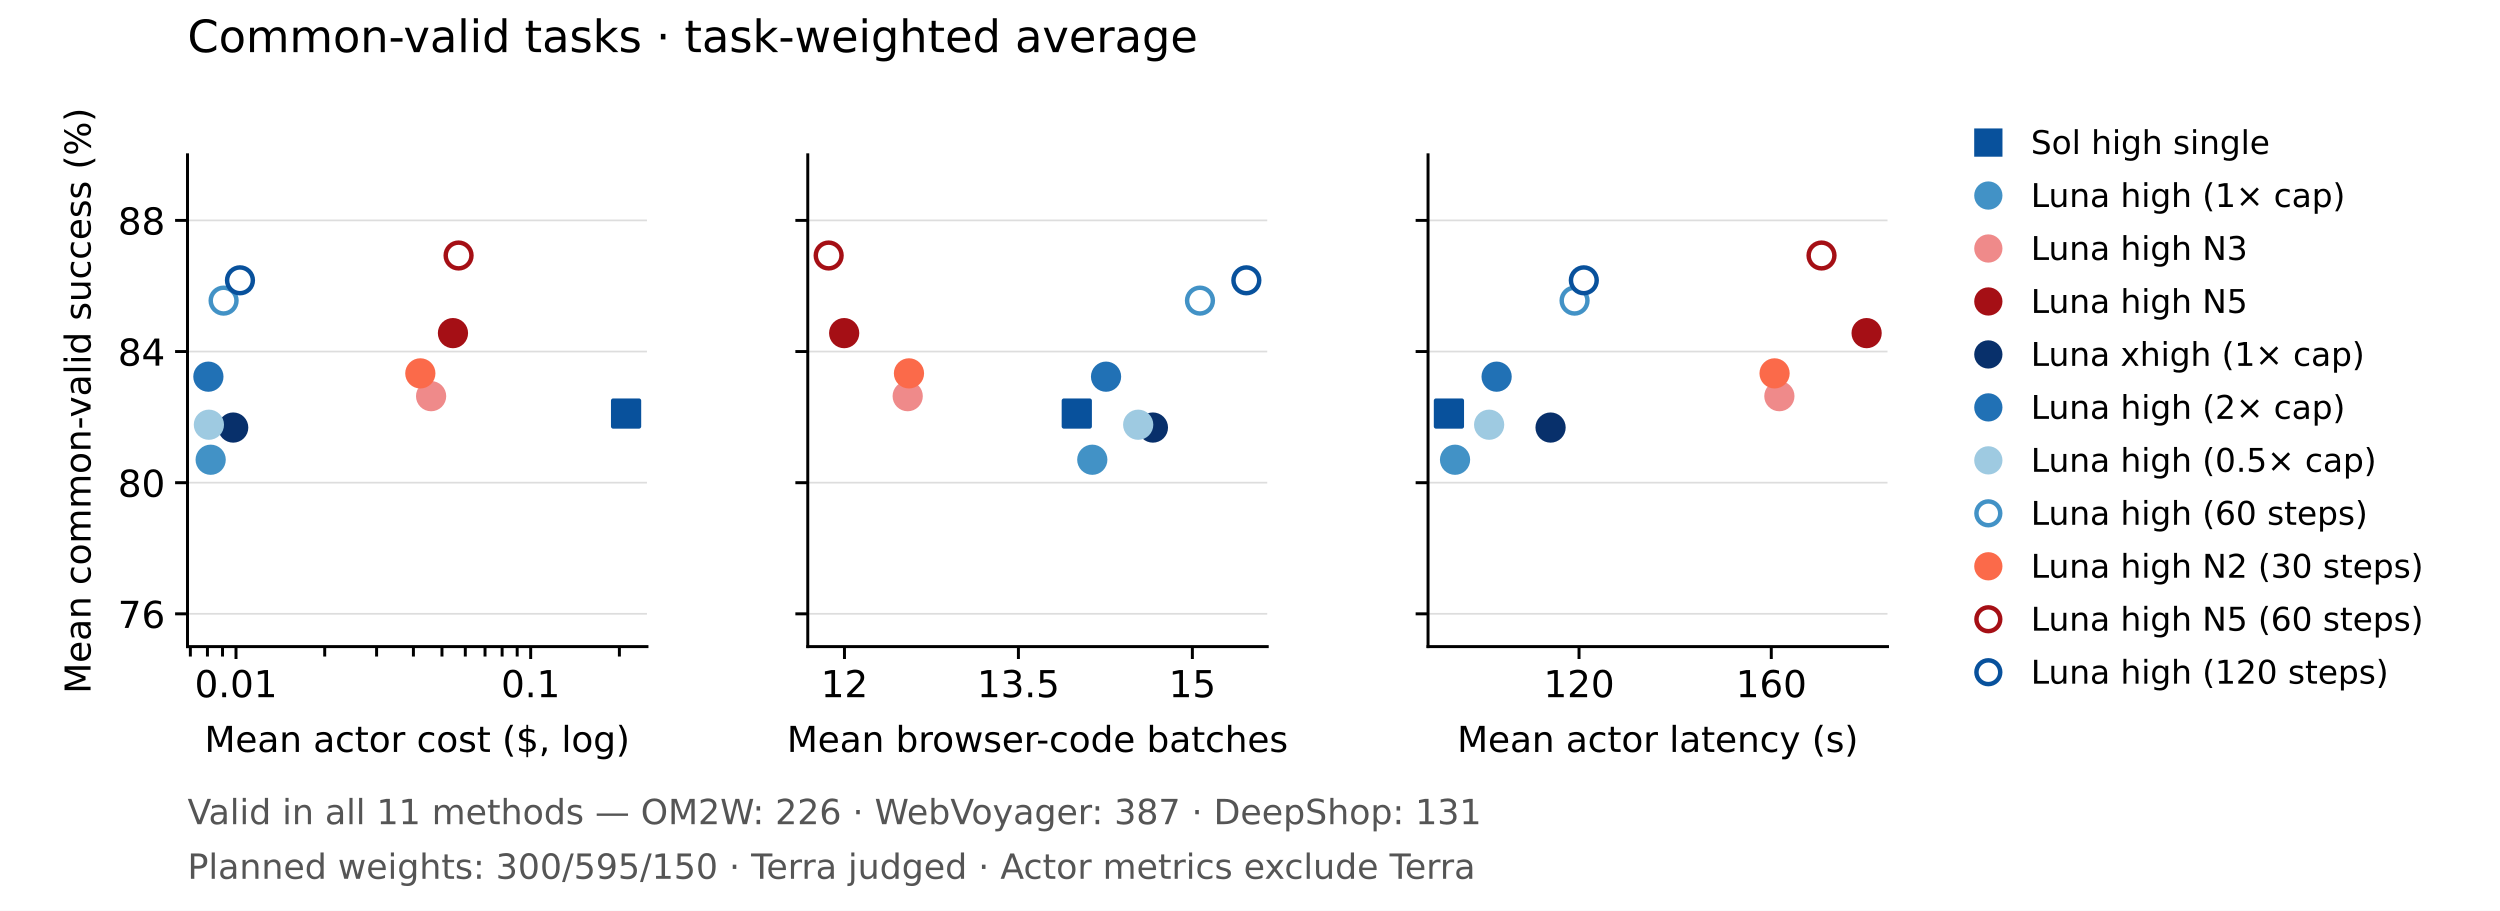
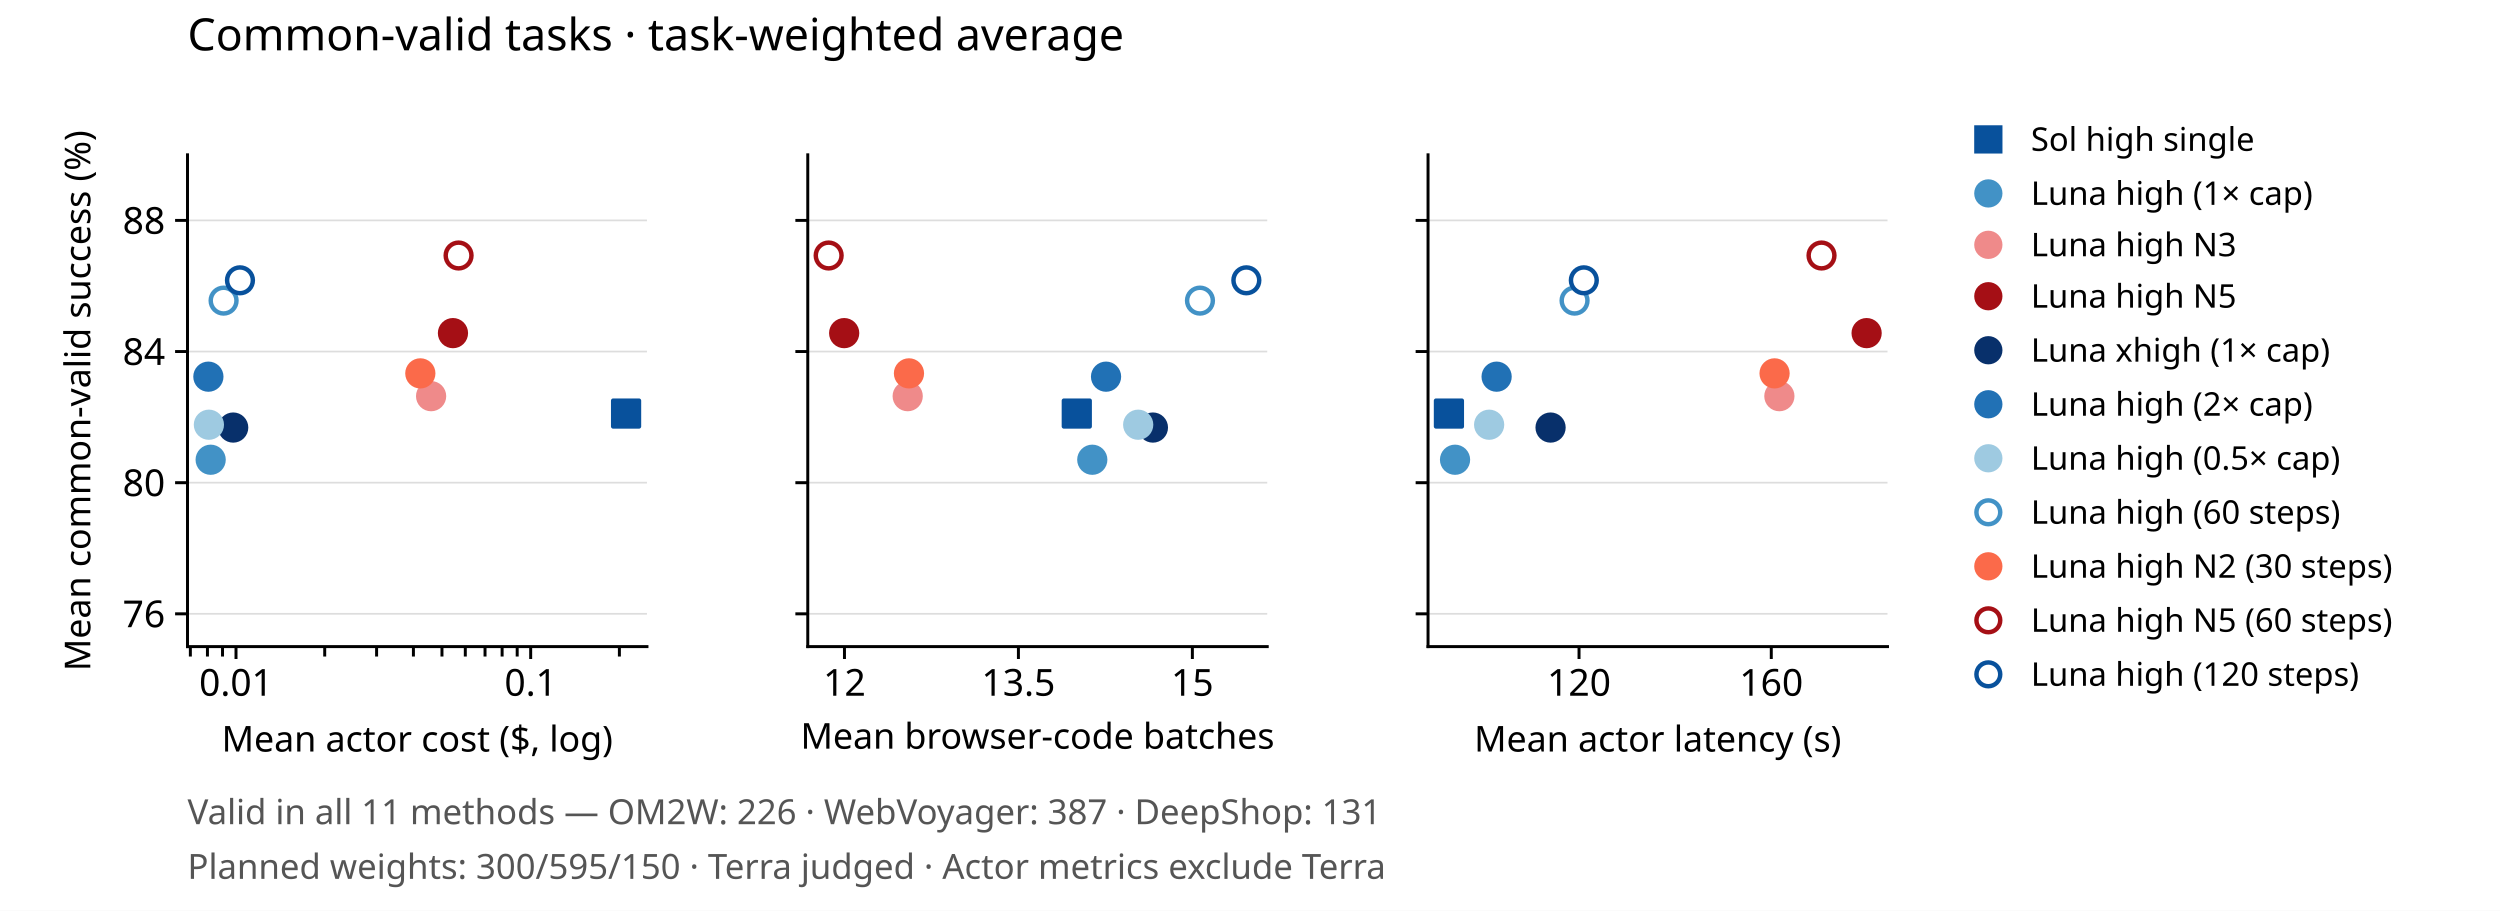
<svg xmlns="http://www.w3.org/2000/svg" xmlns:xlink="http://www.w3.org/1999/xlink" width="504pt" height="183.6pt" viewBox="0 0 504 183.6" version="1.1">
  <defs>
    <style type="text/css">*{stroke-linejoin: round; stroke-linecap: butt}</style>
  </defs>
  <g id="figure_1">
    <g id="patch_1">
      <path d="M 0 183.6 L 504 183.6 L 504 0 L 0 0 z " style="fill: #ffffff" />
    </g>
    <g id="axes_1">
      <g id="patch_2">
        <path d="M 37.8 130.356 L 130.427 130.356 L 130.427 31.212 L 37.8 31.212 z " style="fill: #ffffff" />
      </g>
      <g id="matplotlib.axis_1">
        <g id="xtick_1">
          <g id="line2d_1">
            <defs>
              <path id="m8f42ffb67c" d="M 0 0 L 0 2.5 " style="stroke: #000000; stroke-width: 0.6" />
            </defs>
            <g>
              <use xlink:href="#m8f42ffb67c" x="47.578" y="130.356" style="stroke: #000000; stroke-width: 0.6" />
            </g>
          </g>
          <g id="text_1">
-             <text style="font: 7.5px 'DejaVu Sans'; text-anchor: middle" x="47.578" y="140.555" transform="rotate(-0 47.57794 140.5548)">0.01</text>
+             <text style="font: 7.5px 'Albert Sans'; text-anchor: middle" x="47.578" y="140.256" transform="rotate(-0 47.57794 140.256)">0.01</text>
          </g>
        </g>
        <g id="xtick_2">
          <g id="line2d_2">
            <g>
              <use xlink:href="#m8f42ffb67c" x="106.984" y="130.356" style="stroke: #000000; stroke-width: 0.6" />
            </g>
          </g>
          <g id="text_2">
-             <text style="font: 7.5px 'DejaVu Sans'; text-anchor: middle" x="106.984" y="140.555" transform="rotate(-0 106.9845 140.5548)">0.1</text>
+             <text style="font: 7.5px 'Albert Sans'; text-anchor: middle" x="106.984" y="140.256" transform="rotate(-0 106.9845 140.256)">0.1</text>
          </g>
        </g>
        <g id="xtick_3">
          <g id="line2d_3">
            <defs>
              <path id="m2f8c696177" d="M 0 0 L 0 2 " style="stroke: #000000; stroke-width: 0.6" />
            </defs>
            <g>
              <use xlink:href="#m2f8c696177" x="38.376" y="130.356" style="stroke: #000000; stroke-width: 0.6" />
            </g>
          </g>
        </g>
        <g id="xtick_4">
          <g id="line2d_4">
            <g>
              <use xlink:href="#m2f8c696177" x="41.821" y="130.356" style="stroke: #000000; stroke-width: 0.6" />
            </g>
          </g>
        </g>
        <g id="xtick_5">
          <g id="line2d_5">
            <g>
              <use xlink:href="#m2f8c696177" x="44.86" y="130.356" style="stroke: #000000; stroke-width: 0.6" />
            </g>
          </g>
        </g>
        <g id="xtick_6">
          <g id="line2d_6">
            <g>
              <use xlink:href="#m2f8c696177" x="65.461" y="130.356" style="stroke: #000000; stroke-width: 0.6" />
            </g>
          </g>
        </g>
        <g id="xtick_7">
          <g id="line2d_7">
            <g>
              <use xlink:href="#m2f8c696177" x="75.922" y="130.356" style="stroke: #000000; stroke-width: 0.6" />
            </g>
          </g>
        </g>
        <g id="xtick_8">
          <g id="line2d_8">
            <g>
              <use xlink:href="#m2f8c696177" x="83.344" y="130.356" style="stroke: #000000; stroke-width: 0.6" />
            </g>
          </g>
        </g>
        <g id="xtick_9">
          <g id="line2d_9">
            <g>
              <use xlink:href="#m2f8c696177" x="89.101" y="130.356" style="stroke: #000000; stroke-width: 0.6" />
            </g>
          </g>
        </g>
        <g id="xtick_10">
          <g id="line2d_10">
            <g>
              <use xlink:href="#m2f8c696177" x="93.805" y="130.356" style="stroke: #000000; stroke-width: 0.6" />
            </g>
          </g>
        </g>
        <g id="xtick_11">
          <g id="line2d_11">
            <g>
              <use xlink:href="#m2f8c696177" x="97.782" y="130.356" style="stroke: #000000; stroke-width: 0.6" />
            </g>
          </g>
        </g>
        <g id="xtick_12">
          <g id="line2d_12">
            <g>
              <use xlink:href="#m2f8c696177" x="101.227" y="130.356" style="stroke: #000000; stroke-width: 0.6" />
            </g>
          </g>
        </g>
        <g id="xtick_13">
          <g id="line2d_13">
            <g>
              <use xlink:href="#m2f8c696177" x="104.266" y="130.356" style="stroke: #000000; stroke-width: 0.6" />
            </g>
          </g>
        </g>
        <g id="xtick_14">
          <g id="line2d_14">
            <g>
              <use xlink:href="#m2f8c696177" x="124.868" y="130.356" style="stroke: #000000; stroke-width: 0.6" />
            </g>
          </g>
        </g>
        <g id="text_3">
-           <text style="font: 7.2px 'DejaVu Sans'; text-anchor: middle" x="84.114" y="151.585" transform="rotate(-0 84.11351 151.5855)">Mean actor cost ($, log)</text>
+           <text style="font: 7.2px 'Albert Sans'; text-anchor: middle" x="84.114" y="151.516" transform="rotate(-0 84.11351 151.516)">Mean actor cost ($, log)</text>
        </g>
      </g>
      <g id="matplotlib.axis_2">
        <g id="ytick_1">
          <g id="line2d_15">
            <path d="M 37.8 123.746 L 130.427 123.746 " clip-path="url(#pa43cdb38d8)" style="fill: none; stroke: #dddddd; stroke-width: 0.35; stroke-linecap: square" />
          </g>
          <g id="line2d_16">
            <defs>
              <path id="m5f1c2d6a42" d="M 0 0 L -2.5 0 " style="stroke: #000000; stroke-width: 0.6" />
            </defs>
            <g>
              <use xlink:href="#m5f1c2d6a42" x="37.8" y="123.746" style="stroke: #000000; stroke-width: 0.6" />
            </g>
          </g>
          <g id="text_4">
-             <text style="font: 7.5px 'DejaVu Sans'; text-anchor: end" x="33.3" y="126.596" transform="rotate(-0 33.3 126.5958)">76</text>
+             <text style="font: 7.5px 'Albert Sans'; text-anchor: end" x="33.3" y="126.446" transform="rotate(-0 33.3 126.4464)">76</text>
          </g>
        </g>
        <g id="ytick_2">
          <g id="line2d_17">
            <path d="M 37.8 97.308 L 130.427 97.308 " clip-path="url(#pa43cdb38d8)" style="fill: none; stroke: #dddddd; stroke-width: 0.35; stroke-linecap: square" />
          </g>
          <g id="line2d_18">
            <g>
              <use xlink:href="#m5f1c2d6a42" x="37.8" y="97.308" style="stroke: #000000; stroke-width: 0.6" />
            </g>
          </g>
          <g id="text_5">
-             <text style="font: 7.5px 'DejaVu Sans'; text-anchor: end" x="33.3" y="100.157" transform="rotate(-0 33.3 100.1574)">80</text>
+             <text style="font: 7.5px 'Albert Sans'; text-anchor: end" x="33.3" y="100.008" transform="rotate(-0 33.3 100.008)">80</text>
          </g>
        </g>
        <g id="ytick_3">
          <g id="line2d_19">
            <path d="M 37.8 70.87 L 130.427 70.87 " clip-path="url(#pa43cdb38d8)" style="fill: none; stroke: #dddddd; stroke-width: 0.35; stroke-linecap: square" />
          </g>
          <g id="line2d_20">
            <g>
              <use xlink:href="#m5f1c2d6a42" x="37.8" y="70.87" style="stroke: #000000; stroke-width: 0.6" />
            </g>
          </g>
          <g id="text_6">
-             <text style="font: 7.5px 'DejaVu Sans'; text-anchor: end" x="33.3" y="73.719" transform="rotate(-0 33.3 73.71901)">84</text>
+             <text style="font: 7.5px 'Albert Sans'; text-anchor: end" x="33.3" y="73.57" transform="rotate(-0 33.3 73.5696)">84</text>
          </g>
        </g>
        <g id="ytick_4">
          <g id="line2d_21">
            <path d="M 37.8 44.431 L 130.427 44.431 " clip-path="url(#pa43cdb38d8)" style="fill: none; stroke: #dddddd; stroke-width: 0.35; stroke-linecap: square" />
          </g>
          <g id="line2d_22">
            <g>
              <use xlink:href="#m5f1c2d6a42" x="37.8" y="44.431" style="stroke: #000000; stroke-width: 0.6" />
            </g>
          </g>
          <g id="text_7">
-             <text style="font: 7.5px 'DejaVu Sans'; text-anchor: end" x="33.3" y="47.281" transform="rotate(-0 33.3 47.28061)">88</text>
+             <text style="font: 7.5px 'Albert Sans'; text-anchor: end" x="33.3" y="47.131" transform="rotate(-0 33.3 47.1312)">88</text>
          </g>
        </g>
        <g id="text_8">
-           <text style="font: 7.2px 'DejaVu Sans'; text-anchor: middle" x="18.259" y="80.784" transform="rotate(-90 18.25887 80.784)">Mean common-valid success (%)</text>
+           <text style="font: 7.2px 'Albert Sans'; text-anchor: middle" x="18.207" y="80.784" transform="rotate(-90 18.20727 80.784)">Mean common-valid success (%)</text>
        </g>
      </g>
      <g id="patch_3">
        <path d="M 37.8 130.356 L 37.8 31.212 " style="fill: none; stroke: #000000; stroke-width: 0.6; stroke-linejoin: miter; stroke-linecap: square" />
      </g>
      <g id="patch_4">
        <path d="M 37.8 130.356 L 130.427 130.356 " style="fill: none; stroke: #000000; stroke-width: 0.6; stroke-linejoin: miter; stroke-linecap: square" />
      </g>
      <g id="PathCollection_1">
        <defs>
          <path id="mb58b728201" d="M -2.598 2.598 L 2.598 2.598 L 2.598 -2.598 L -2.598 -2.598 z " style="stroke: #08519c; stroke-width: 0.9" />
        </defs>
        <g clip-path="url(#pa43cdb38d8)">
          <use xlink:href="#mb58b728201" x="126.217" y="83.372" style="fill: #08519c; stroke: #08519c; stroke-width: 0.9" />
        </g>
      </g>
      <g id="PathCollection_2">
        <defs>
          <path id="m5b5edc4e08" d="M 0 2.598 C 0.689 2.598 1.35 2.324 1.837 1.837 C 2.324 1.35 2.598 0.689 2.598 0 C 2.598 -0.689 2.324 -1.35 1.837 -1.837 C 1.35 -2.324 0.689 -2.598 0 -2.598 C -0.689 -2.598 -1.35 -2.324 -1.837 -1.837 C -2.324 -1.35 -2.598 -0.689 -2.598 0 C -2.598 0.689 -2.324 1.35 -1.837 1.837 C -1.35 2.324 -0.689 2.598 0 2.598 z " style="stroke: #4292c6; stroke-width: 0.9" />
        </defs>
        <g clip-path="url(#pa43cdb38d8)">
          <use xlink:href="#m5b5edc4e08" x="42.47" y="92.684" style="fill: #4292c6; stroke: #4292c6; stroke-width: 0.9" />
        </g>
      </g>
      <g id="PathCollection_3">
        <defs>
          <path id="m714853f838" d="M 0 2.598 C 0.689 2.598 1.35 2.324 1.837 1.837 C 2.324 1.35 2.598 0.689 2.598 0 C 2.598 -0.689 2.324 -1.35 1.837 -1.837 C 1.35 -2.324 0.689 -2.598 0 -2.598 C -0.689 -2.598 -1.35 -2.324 -1.837 -1.837 C -2.324 -1.35 -2.598 -0.689 -2.598 0 C -2.598 0.689 -2.324 1.35 -1.837 1.837 C -1.35 2.324 -0.689 2.598 0 2.598 z " style="stroke: #ef8a8a; stroke-width: 0.9" />
        </defs>
        <g clip-path="url(#pa43cdb38d8)">
          <use xlink:href="#m714853f838" x="86.91" y="79.867" style="fill: #ef8a8a; stroke: #ef8a8a; stroke-width: 0.9" />
        </g>
      </g>
      <g id="PathCollection_4">
        <defs>
          <path id="ma9adf7b480" d="M 0 2.598 C 0.689 2.598 1.35 2.324 1.837 1.837 C 2.324 1.35 2.598 0.689 2.598 0 C 2.598 -0.689 2.324 -1.35 1.837 -1.837 C 1.35 -2.324 0.689 -2.598 0 -2.598 C -0.689 -2.598 -1.35 -2.324 -1.837 -1.837 C -2.324 -1.35 -2.598 -0.689 -2.598 0 C -2.598 0.689 -2.324 1.35 -1.837 1.837 C -1.35 2.324 -0.689 2.598 0 2.598 z " style="stroke: #a50f15; stroke-width: 0.9" />
        </defs>
        <g clip-path="url(#pa43cdb38d8)">
          <use xlink:href="#ma9adf7b480" x="91.317" y="67.157" style="fill: #a50f15; stroke: #a50f15; stroke-width: 0.9" />
        </g>
      </g>
      <g id="PathCollection_5">
        <defs>
          <path id="ma2864b65e4" d="M 0 2.598 C 0.689 2.598 1.35 2.324 1.837 1.837 C 2.324 1.35 2.598 0.689 2.598 0 C 2.598 -0.689 2.324 -1.35 1.837 -1.837 C 1.35 -2.324 0.689 -2.598 0 -2.598 C -0.689 -2.598 -1.35 -2.324 -1.837 -1.837 C -2.324 -1.35 -2.598 -0.689 -2.598 0 C -2.598 0.689 -2.324 1.35 -1.837 1.837 C -1.35 2.324 -0.689 2.598 0 2.598 z " style="stroke: #08306b; stroke-width: 0.9" />
        </defs>
        <g clip-path="url(#pa43cdb38d8)">
          <use xlink:href="#ma2864b65e4" x="47.012" y="86.195" style="fill: #08306b; stroke: #08306b; stroke-width: 0.9" />
        </g>
      </g>
      <g id="PathCollection_6">
        <defs>
          <path id="m6f63c456c7" d="M 0 2.598 C 0.689 2.598 1.35 2.324 1.837 1.837 C 2.324 1.35 2.598 0.689 2.598 0 C 2.598 -0.689 2.324 -1.35 1.837 -1.837 C 1.35 -2.324 0.689 -2.598 0 -2.598 C -0.689 -2.598 -1.35 -2.324 -1.837 -1.837 C -2.324 -1.35 -2.598 -0.689 -2.598 0 C -2.598 0.689 -2.324 1.35 -1.837 1.837 C -1.35 2.324 -0.689 2.598 0 2.598 z " style="stroke: #2171b5; stroke-width: 0.9" />
        </defs>
        <g clip-path="url(#pa43cdb38d8)">
          <use xlink:href="#m6f63c456c7" x="42.01" y="75.937" style="fill: #2171b5; stroke: #2171b5; stroke-width: 0.9" />
        </g>
      </g>
      <g id="PathCollection_7">
        <defs>
          <path id="m228ea25350" d="M 0 2.598 C 0.689 2.598 1.35 2.324 1.837 1.837 C 2.324 1.35 2.598 0.689 2.598 0 C 2.598 -0.689 2.324 -1.35 1.837 -1.837 C 1.35 -2.324 0.689 -2.598 0 -2.598 C -0.689 -2.598 -1.35 -2.324 -1.837 -1.837 C -2.324 -1.35 -2.598 -0.689 -2.598 0 C -2.598 0.689 -2.324 1.35 -1.837 1.837 C -1.35 2.324 -0.689 2.598 0 2.598 z " style="stroke: #9ecae1; stroke-width: 0.9" />
        </defs>
        <g clip-path="url(#pa43cdb38d8)">
          <use xlink:href="#m228ea25350" x="42.113" y="85.624" style="fill: #9ecae1; stroke: #9ecae1; stroke-width: 0.9" />
        </g>
      </g>
      <g id="PathCollection_8">
        <defs>
          <path id="ma751d1c9f6" d="M 0 2.598 C 0.689 2.598 1.35 2.324 1.837 1.837 C 2.324 1.35 2.598 0.689 2.598 0 C 2.598 -0.689 2.324 -1.35 1.837 -1.837 C 1.35 -2.324 0.689 -2.598 0 -2.598 C -0.689 -2.598 -1.35 -2.324 -1.837 -1.837 C -2.324 -1.35 -2.598 -0.689 -2.598 0 C -2.598 0.689 -2.324 1.35 -1.837 1.837 C -1.35 2.324 -0.689 2.598 0 2.598 z " style="stroke: #4292c6; stroke-width: 0.9" />
        </defs>
        <g clip-path="url(#pa43cdb38d8)">
          <use xlink:href="#ma751d1c9f6" x="45.078" y="60.604" style="fill: #ffffff; stroke: #4292c6; stroke-width: 0.9" />
        </g>
      </g>
      <g id="PathCollection_9">
        <defs>
          <path id="m93170e1dcd" d="M 0 2.598 C 0.689 2.598 1.35 2.324 1.837 1.837 C 2.324 1.35 2.598 0.689 2.598 0 C 2.598 -0.689 2.324 -1.35 1.837 -1.837 C 1.35 -2.324 0.689 -2.598 0 -2.598 C -0.689 -2.598 -1.35 -2.324 -1.837 -1.837 C -2.324 -1.35 -2.598 -0.689 -2.598 0 C -2.598 0.689 -2.324 1.35 -1.837 1.837 C -1.35 2.324 -0.689 2.598 0 2.598 z " style="stroke: #fb6a4a; stroke-width: 0.9" />
        </defs>
        <g clip-path="url(#pa43cdb38d8)">
          <use xlink:href="#m93170e1dcd" x="84.738" y="75.273" style="fill: #fb6a4a; stroke: #fb6a4a; stroke-width: 0.9" />
        </g>
      </g>
      <g id="PathCollection_10">
        <defs>
          <path id="m0de9b7e078" d="M 0 2.598 C 0.689 2.598 1.35 2.324 1.837 1.837 C 2.324 1.35 2.598 0.689 2.598 0 C 2.598 -0.689 2.324 -1.35 1.837 -1.837 C 1.35 -2.324 0.689 -2.598 0 -2.598 C -0.689 -2.598 -1.35 -2.324 -1.837 -1.837 C -2.324 -1.35 -2.598 -0.689 -2.598 0 C -2.598 0.689 -2.324 1.35 -1.837 1.837 C -1.35 2.324 -0.689 2.598 0 2.598 z " style="stroke: #a50f15; stroke-width: 0.9" />
        </defs>
        <g clip-path="url(#pa43cdb38d8)">
          <use xlink:href="#m0de9b7e078" x="92.449" y="51.509" style="fill: #ffffff; stroke: #a50f15; stroke-width: 0.9" />
        </g>
      </g>
      <g id="PathCollection_11">
        <defs>
          <path id="m430b345ff7" d="M 0 2.598 C 0.689 2.598 1.35 2.324 1.837 1.837 C 2.324 1.35 2.598 0.689 2.598 0 C 2.598 -0.689 2.324 -1.35 1.837 -1.837 C 1.35 -2.324 0.689 -2.598 0 -2.598 C -0.689 -2.598 -1.35 -2.324 -1.837 -1.837 C -2.324 -1.35 -2.598 -0.689 -2.598 0 C -2.598 0.689 -2.324 1.35 -1.837 1.837 C -1.35 2.324 -0.689 2.598 0 2.598 z " style="stroke: #08519c; stroke-width: 0.9" />
        </defs>
        <g clip-path="url(#pa43cdb38d8)">
          <use xlink:href="#m430b345ff7" x="48.378" y="56.512" style="fill: #ffffff; stroke: #08519c; stroke-width: 0.9" />
        </g>
      </g>
    </g>
    <g id="axes_2">
      <g id="patch_5">
        <path d="M 162.846 130.356 L 255.474 130.356 L 255.474 31.212 L 162.846 31.212 z " style="fill: #ffffff" />
      </g>
      <g id="matplotlib.axis_3">
        <g id="xtick_15">
          <g id="line2d_23">
            <g>
              <use xlink:href="#m8f42ffb67c" x="170.244" y="130.356" style="stroke: #000000; stroke-width: 0.6" />
            </g>
          </g>
          <g id="text_9">
-             <text style="font: 7.5px 'DejaVu Sans'; text-anchor: middle" x="170.244" y="140.555" transform="rotate(-0 170.2435 140.5548)">12</text>
+             <text style="font: 7.5px 'Albert Sans'; text-anchor: middle" x="170.244" y="140.256" transform="rotate(-0 170.2435 140.256)">12</text>
          </g>
        </g>
        <g id="xtick_16">
          <g id="line2d_24">
            <g>
              <use xlink:href="#m8f42ffb67c" x="205.312" y="130.356" style="stroke: #000000; stroke-width: 0.6" />
            </g>
          </g>
          <g id="text_10">
-             <text style="font: 7.5px 'DejaVu Sans'; text-anchor: middle" x="205.312" y="140.555" transform="rotate(-0 205.3122 140.5548)">13.5</text>
+             <text style="font: 7.5px 'Albert Sans'; text-anchor: middle" x="205.312" y="140.256" transform="rotate(-0 205.3122 140.256)">13.5</text>
          </g>
        </g>
        <g id="xtick_17">
          <g id="line2d_25">
            <g>
              <use xlink:href="#m8f42ffb67c" x="240.381" y="130.356" style="stroke: #000000; stroke-width: 0.6" />
            </g>
          </g>
          <g id="text_11">
-             <text style="font: 7.5px 'DejaVu Sans'; text-anchor: middle" x="240.381" y="140.555" transform="rotate(-0 240.3808 140.5548)">15</text>
+             <text style="font: 7.5px 'Albert Sans'; text-anchor: middle" x="240.381" y="140.256" transform="rotate(-0 240.3808 140.256)">15</text>
          </g>
        </g>
        <g id="text_12">
-           <text style="font: 7.2px 'DejaVu Sans'; text-anchor: middle" x="209.16" y="151.585" transform="rotate(-0 209.16 151.5855)">Mean browser-code batches</text>
+           <text style="font: 7.2px 'Albert Sans'; text-anchor: middle" x="209.16" y="150.94" transform="rotate(-0 209.16 150.94)">Mean browser-code batches</text>
        </g>
      </g>
      <g id="matplotlib.axis_4">
        <g id="ytick_5">
          <g id="line2d_26">
            <path d="M 162.846 123.746 L 255.474 123.746 " clip-path="url(#pc4cf325bdf)" style="fill: none; stroke: #dddddd; stroke-width: 0.35; stroke-linecap: square" />
          </g>
          <g id="line2d_27">
            <g>
              <use xlink:href="#m5f1c2d6a42" x="162.846" y="123.746" style="stroke: #000000; stroke-width: 0.6" />
            </g>
          </g>
        </g>
        <g id="ytick_6">
          <g id="line2d_28">
            <path d="M 162.846 97.308 L 255.474 97.308 " clip-path="url(#pc4cf325bdf)" style="fill: none; stroke: #dddddd; stroke-width: 0.35; stroke-linecap: square" />
          </g>
          <g id="line2d_29">
            <g>
              <use xlink:href="#m5f1c2d6a42" x="162.846" y="97.308" style="stroke: #000000; stroke-width: 0.6" />
            </g>
          </g>
        </g>
        <g id="ytick_7">
          <g id="line2d_30">
            <path d="M 162.846 70.87 L 255.474 70.87 " clip-path="url(#pc4cf325bdf)" style="fill: none; stroke: #dddddd; stroke-width: 0.35; stroke-linecap: square" />
          </g>
          <g id="line2d_31">
            <g>
              <use xlink:href="#m5f1c2d6a42" x="162.846" y="70.87" style="stroke: #000000; stroke-width: 0.6" />
            </g>
          </g>
        </g>
        <g id="ytick_8">
          <g id="line2d_32">
            <path d="M 162.846 44.431 L 255.474 44.431 " clip-path="url(#pc4cf325bdf)" style="fill: none; stroke: #dddddd; stroke-width: 0.35; stroke-linecap: square" />
          </g>
          <g id="line2d_33">
            <g>
              <use xlink:href="#m5f1c2d6a42" x="162.846" y="44.431" style="stroke: #000000; stroke-width: 0.6" />
            </g>
          </g>
        </g>
      </g>
      <g id="patch_6">
        <path d="M 162.846 130.356 L 162.846 31.212 " style="fill: none; stroke: #000000; stroke-width: 0.6; stroke-linejoin: miter; stroke-linecap: square" />
      </g>
      <g id="patch_7">
        <path d="M 162.846 130.356 L 255.474 130.356 " style="fill: none; stroke: #000000; stroke-width: 0.6; stroke-linejoin: miter; stroke-linecap: square" />
      </g>
      <g id="PathCollection_12">
        <g clip-path="url(#pc4cf325bdf)">
          <use xlink:href="#mb58b728201" x="217.08" y="83.372" style="fill: #08519c; stroke: #08519c; stroke-width: 0.9" />
        </g>
      </g>
      <g id="PathCollection_13">
        <g clip-path="url(#pc4cf325bdf)">
          <use xlink:href="#m5b5edc4e08" x="220.205" y="92.684" style="fill: #4292c6; stroke: #4292c6; stroke-width: 0.9" />
        </g>
      </g>
      <g id="PathCollection_14">
        <g clip-path="url(#pc4cf325bdf)">
          <use xlink:href="#m714853f838" x="182.991" y="79.867" style="fill: #ef8a8a; stroke: #ef8a8a; stroke-width: 0.9" />
        </g>
      </g>
      <g id="PathCollection_15">
        <g clip-path="url(#pc4cf325bdf)">
          <use xlink:href="#ma9adf7b480" x="170.185" y="67.157" style="fill: #a50f15; stroke: #a50f15; stroke-width: 0.9" />
        </g>
      </g>
      <g id="PathCollection_16">
        <g clip-path="url(#pc4cf325bdf)">
          <use xlink:href="#ma2864b65e4" x="232.426" y="86.195" style="fill: #08306b; stroke: #08306b; stroke-width: 0.9" />
        </g>
      </g>
      <g id="PathCollection_17">
        <g clip-path="url(#pc4cf325bdf)">
          <use xlink:href="#m6f63c456c7" x="222.978" y="75.937" style="fill: #2171b5; stroke: #2171b5; stroke-width: 0.9" />
        </g>
      </g>
      <g id="PathCollection_18">
        <g clip-path="url(#pc4cf325bdf)">
          <use xlink:href="#m228ea25350" x="229.459" y="85.624" style="fill: #9ecae1; stroke: #9ecae1; stroke-width: 0.9" />
        </g>
      </g>
      <g id="PathCollection_19">
        <g clip-path="url(#pc4cf325bdf)">
          <use xlink:href="#ma751d1c9f6" x="241.913" y="60.604" style="fill: #ffffff; stroke: #4292c6; stroke-width: 0.9" />
        </g>
      </g>
      <g id="PathCollection_20">
        <g clip-path="url(#pc4cf325bdf)">
          <use xlink:href="#m93170e1dcd" x="183.248" y="75.273" style="fill: #fb6a4a; stroke: #fb6a4a; stroke-width: 0.9" />
        </g>
      </g>
      <g id="PathCollection_21">
        <g clip-path="url(#pc4cf325bdf)">
          <use xlink:href="#m0de9b7e078" x="167.057" y="51.509" style="fill: #ffffff; stroke: #a50f15; stroke-width: 0.9" />
        </g>
      </g>
      <g id="PathCollection_22">
        <g clip-path="url(#pc4cf325bdf)">
          <use xlink:href="#m430b345ff7" x="251.263" y="56.512" style="fill: #ffffff; stroke: #08519c; stroke-width: 0.9" />
        </g>
      </g>
    </g>
    <g id="axes_3">
      <g id="patch_8">
        <path d="M 287.893 130.356 L 380.52 130.356 L 380.52 31.212 L 287.893 31.212 z " style="fill: #ffffff" />
      </g>
      <g id="matplotlib.axis_5">
        <g id="xtick_18">
          <g id="line2d_34">
            <g>
              <use xlink:href="#m8f42ffb67c" x="318.333" y="130.356" style="stroke: #000000; stroke-width: 0.6" />
            </g>
          </g>
          <g id="text_13">
-             <text style="font: 7.5px 'DejaVu Sans'; text-anchor: middle" x="318.333" y="140.555" transform="rotate(-0 318.3329 140.5548)">120</text>
+             <text style="font: 7.5px 'Albert Sans'; text-anchor: middle" x="318.333" y="140.256" transform="rotate(-0 318.3329 140.256)">120</text>
          </g>
        </g>
        <g id="xtick_19">
          <g id="line2d_35">
            <g>
              <use xlink:href="#m8f42ffb67c" x="357.09" y="130.356" style="stroke: #000000; stroke-width: 0.6" />
            </g>
          </g>
          <g id="text_14">
-             <text style="font: 7.5px 'DejaVu Sans'; text-anchor: middle" x="357.09" y="140.555" transform="rotate(-0 357.0896 140.5548)">160</text>
+             <text style="font: 7.5px 'Albert Sans'; text-anchor: middle" x="357.09" y="140.256" transform="rotate(-0 357.0896 140.256)">160</text>
          </g>
        </g>
        <g id="text_15">
-           <text style="font: 7.2px 'DejaVu Sans'; text-anchor: middle" x="334.206" y="151.585" transform="rotate(-0 334.2065 151.5855)">Mean actor latency (s)</text>
+           <text style="font: 7.2px 'Albert Sans'; text-anchor: middle" x="334.206" y="151.516" transform="rotate(-0 334.2065 151.516)">Mean actor latency (s)</text>
        </g>
      </g>
      <g id="matplotlib.axis_6">
        <g id="ytick_9">
          <g id="line2d_36">
            <path d="M 287.893 123.746 L 380.52 123.746 " clip-path="url(#p2f8dcb2d23)" style="fill: none; stroke: #dddddd; stroke-width: 0.35; stroke-linecap: square" />
          </g>
          <g id="line2d_37">
            <g>
              <use xlink:href="#m5f1c2d6a42" x="287.893" y="123.746" style="stroke: #000000; stroke-width: 0.6" />
            </g>
          </g>
        </g>
        <g id="ytick_10">
          <g id="line2d_38">
            <path d="M 287.893 97.308 L 380.52 97.308 " clip-path="url(#p2f8dcb2d23)" style="fill: none; stroke: #dddddd; stroke-width: 0.35; stroke-linecap: square" />
          </g>
          <g id="line2d_39">
            <g>
              <use xlink:href="#m5f1c2d6a42" x="287.893" y="97.308" style="stroke: #000000; stroke-width: 0.6" />
            </g>
          </g>
        </g>
        <g id="ytick_11">
          <g id="line2d_40">
            <path d="M 287.893 70.87 L 380.52 70.87 " clip-path="url(#p2f8dcb2d23)" style="fill: none; stroke: #dddddd; stroke-width: 0.35; stroke-linecap: square" />
          </g>
          <g id="line2d_41">
            <g>
              <use xlink:href="#m5f1c2d6a42" x="287.893" y="70.87" style="stroke: #000000; stroke-width: 0.6" />
            </g>
          </g>
        </g>
        <g id="ytick_12">
          <g id="line2d_42">
            <path d="M 287.893 44.431 L 380.52 44.431 " clip-path="url(#p2f8dcb2d23)" style="fill: none; stroke: #dddddd; stroke-width: 0.35; stroke-linecap: square" />
          </g>
          <g id="line2d_43">
            <g>
              <use xlink:href="#m5f1c2d6a42" x="287.893" y="44.431" style="stroke: #000000; stroke-width: 0.6" />
            </g>
          </g>
        </g>
      </g>
      <g id="patch_9">
        <path d="M 287.893 130.356 L 287.893 31.212 " style="fill: none; stroke: #000000; stroke-width: 0.6; stroke-linejoin: miter; stroke-linecap: square" />
      </g>
      <g id="patch_10">
        <path d="M 287.893 130.356 L 380.52 130.356 " style="fill: none; stroke: #000000; stroke-width: 0.6; stroke-linejoin: miter; stroke-linecap: square" />
      </g>
      <g id="PathCollection_23">
        <g clip-path="url(#p2f8dcb2d23)">
          <use xlink:href="#mb58b728201" x="292.103" y="83.372" style="fill: #08519c; stroke: #08519c; stroke-width: 0.9" />
        </g>
      </g>
      <g id="PathCollection_24">
        <g clip-path="url(#p2f8dcb2d23)">
          <use xlink:href="#m5b5edc4e08" x="293.336" y="92.684" style="fill: #4292c6; stroke: #4292c6; stroke-width: 0.9" />
        </g>
      </g>
      <g id="PathCollection_25">
        <g clip-path="url(#p2f8dcb2d23)">
          <use xlink:href="#m714853f838" x="358.722" y="79.867" style="fill: #ef8a8a; stroke: #ef8a8a; stroke-width: 0.9" />
        </g>
      </g>
      <g id="PathCollection_26">
        <g clip-path="url(#p2f8dcb2d23)">
          <use xlink:href="#ma9adf7b480" x="376.31" y="67.157" style="fill: #a50f15; stroke: #a50f15; stroke-width: 0.9" />
        </g>
      </g>
      <g id="PathCollection_27">
        <g clip-path="url(#p2f8dcb2d23)">
          <use xlink:href="#ma2864b65e4" x="312.594" y="86.195" style="fill: #08306b; stroke: #08306b; stroke-width: 0.9" />
        </g>
      </g>
      <g id="PathCollection_28">
        <g clip-path="url(#p2f8dcb2d23)">
          <use xlink:href="#m6f63c456c7" x="301.718" y="75.937" style="fill: #2171b5; stroke: #2171b5; stroke-width: 0.9" />
        </g>
      </g>
      <g id="PathCollection_29">
        <g clip-path="url(#p2f8dcb2d23)">
          <use xlink:href="#m228ea25350" x="300.21" y="85.624" style="fill: #9ecae1; stroke: #9ecae1; stroke-width: 0.9" />
        </g>
      </g>
      <g id="PathCollection_30">
        <g clip-path="url(#p2f8dcb2d23)">
          <use xlink:href="#ma751d1c9f6" x="317.433" y="60.604" style="fill: #ffffff; stroke: #4292c6; stroke-width: 0.9" />
        </g>
      </g>
      <g id="PathCollection_31">
        <g clip-path="url(#p2f8dcb2d23)">
          <use xlink:href="#m93170e1dcd" x="357.754" y="75.273" style="fill: #fb6a4a; stroke: #fb6a4a; stroke-width: 0.9" />
        </g>
      </g>
      <g id="PathCollection_32">
        <g clip-path="url(#p2f8dcb2d23)">
          <use xlink:href="#m0de9b7e078" x="367.219" y="51.509" style="fill: #ffffff; stroke: #a50f15; stroke-width: 0.9" />
        </g>
      </g>
      <g id="PathCollection_33">
        <g clip-path="url(#p2f8dcb2d23)">
          <use xlink:href="#m430b345ff7" x="319.299" y="56.512" style="fill: #ffffff; stroke: #08519c; stroke-width: 0.9" />
        </g>
      </g>
    </g>
    <g id="text_16">
-       <text style="font: 9px 'DejaVu Sans'; text-anchor: start" x="37.8" y="10.511" transform="rotate(-0 37.8 10.51059)">Common-valid tasks · task-weighted average</text>
+       <text style="font: 9px 'Albert Sans'; text-anchor: start" x="37.8" y="10.152" transform="rotate(-0 37.8 10.152)">Common-valid tasks · task-weighted average</text>
    </g>
    <g id="text_17">
-       <text style="fill: #555555; font: 7px 'DejaVu Sans'; text-anchor: start" x="37.8" y="166.158" transform="rotate(-0 37.8 166.158)">Valid in all 11 methods — OM2W: 226 · WebVoyager: 387 · DeepShop: 131</text>
+       <text style="fill: #555555; font: 7px 'Albert Sans'; text-anchor: start" x="37.8" y="166.158" transform="rotate(-0 37.8 166.158)">Valid in all 11 methods — OM2W: 226 · WebVoyager: 387 · DeepShop: 131</text>
    </g>
    <g id="text_18">
-       <text style="fill: #555555; font: 7px 'DejaVu Sans'; text-anchor: start" x="37.8" y="177.174" transform="rotate(-0 37.8 177.174)">Planned weights: 300/595/150 · Terra judged · Actor metrics exclude Terra</text>
+       <text style="fill: #555555; font: 7px 'Albert Sans'; text-anchor: start" x="37.8" y="177.174" transform="rotate(-0 37.8 177.174)">Planned weights: 300/595/150 · Terra judged · Actor metrics exclude Terra</text>
    </g>
    <g id="legend_1">
      <g id="line2d_44">
        <defs>
          <path id="md05a209eaf" d="M -2.4 2.4 L 2.4 2.4 L 2.4 -2.4 L -2.4 -2.4 z " style="stroke: #08519c; stroke-width: 0.9; stroke-linejoin: miter" />
        </defs>
        <g>
-           <use xlink:href="#md05a209eaf" x="400.848" y="28.743" style="fill: #08519c; stroke: #08519c; stroke-width: 0.9; stroke-linejoin: miter" />
+           <use xlink:href="#md05a209eaf" x="400.848" y="28.104" style="fill: #08519c; stroke: #08519c; stroke-width: 0.9; stroke-linejoin: miter" />
        </g>
      </g>
      <g id="text_19">
-         <text style="font: 6.6px 'DejaVu Sans'; text-anchor: start" x="409.428" y="31.053" transform="rotate(-0 409.428 31.05337)">Sol high single</text>
+         <text style="font: 6.6px 'Albert Sans'; text-anchor: start" x="409.428" y="30.414" transform="rotate(-0 409.428 30.414)">Sol high single</text>
      </g>
      <g id="line2d_45">
        <defs>
          <path id="mca1eb80f75" d="M 0 2.4 C 0.636 2.4 1.247 2.147 1.697 1.697 C 2.147 1.247 2.4 0.636 2.4 0 C 2.4 -0.636 2.147 -1.247 1.697 -1.697 C 1.247 -2.147 0.636 -2.4 0 -2.4 C -0.636 -2.4 -1.247 -2.147 -1.697 -1.697 C -2.147 -1.247 -2.4 -0.636 -2.4 0 C -2.4 0.636 -2.147 1.247 -1.697 1.697 C -1.247 2.147 -0.636 2.4 0 2.4 z " style="stroke: #4292c6; stroke-width: 0.9" />
        </defs>
        <g>
-           <use xlink:href="#mca1eb80f75" x="400.848" y="39.421" style="fill: #4292c6; stroke: #4292c6; stroke-width: 0.9" />
+           <use xlink:href="#mca1eb80f75" x="400.848" y="38.994" style="fill: #4292c6; stroke: #4292c6; stroke-width: 0.9" />
        </g>
      </g>
      <g id="text_20">
-         <text style="font: 6.6px 'DejaVu Sans'; text-anchor: start" x="409.428" y="41.731" transform="rotate(-0 409.428 41.73094)">Luna high (1× cap)</text>
+         <text style="font: 6.6px 'Albert Sans'; text-anchor: start" x="409.428" y="41.304" transform="rotate(-0 409.428 41.304)">Luna high (1× cap)</text>
      </g>
      <g id="line2d_46">
        <defs>
          <path id="mc936289875" d="M 0 2.4 C 0.636 2.4 1.247 2.147 1.697 1.697 C 2.147 1.247 2.4 0.636 2.4 0 C 2.4 -0.636 2.147 -1.247 1.697 -1.697 C 1.247 -2.147 0.636 -2.4 0 -2.4 C -0.636 -2.4 -1.247 -2.147 -1.697 -1.697 C -2.147 -1.247 -2.4 -0.636 -2.4 0 C -2.4 0.636 -2.147 1.247 -1.697 1.697 C -1.247 2.147 -0.636 2.4 0 2.4 z " style="stroke: #ef8a8a; stroke-width: 0.9" />
        </defs>
        <g>
-           <use xlink:href="#mc936289875" x="400.848" y="50.099" style="fill: #ef8a8a; stroke: #ef8a8a; stroke-width: 0.9" />
+           <use xlink:href="#mc936289875" x="400.848" y="49.356" style="fill: #ef8a8a; stroke: #ef8a8a; stroke-width: 0.9" />
        </g>
      </g>
      <g id="text_21">
-         <text style="font: 6.6px 'DejaVu Sans'; text-anchor: start" x="409.428" y="52.408" transform="rotate(-0 409.428 52.4085)">Luna high N3</text>
+         <text style="font: 6.6px 'Albert Sans'; text-anchor: start" x="409.428" y="51.666" transform="rotate(-0 409.428 51.666)">Luna high N3</text>
      </g>
      <g id="line2d_47">
        <defs>
          <path id="m31e5448066" d="M 0 2.4 C 0.636 2.4 1.247 2.147 1.697 1.697 C 2.147 1.247 2.4 0.636 2.4 0 C 2.4 -0.636 2.147 -1.247 1.697 -1.697 C 1.247 -2.147 0.636 -2.4 0 -2.4 C -0.636 -2.4 -1.247 -2.147 -1.697 -1.697 C -2.147 -1.247 -2.4 -0.636 -2.4 0 C -2.4 0.636 -2.147 1.247 -1.697 1.697 C -1.247 2.147 -0.636 2.4 0 2.4 z " style="stroke: #a50f15; stroke-width: 0.9" />
        </defs>
        <g>
-           <use xlink:href="#m31e5448066" x="400.848" y="60.776" style="fill: #a50f15; stroke: #a50f15; stroke-width: 0.9" />
+           <use xlink:href="#m31e5448066" x="400.848" y="59.718" style="fill: #a50f15; stroke: #a50f15; stroke-width: 0.9" />
        </g>
      </g>
      <g id="text_22">
-         <text style="font: 6.6px 'DejaVu Sans'; text-anchor: start" x="409.428" y="63.086" transform="rotate(-0 409.428 63.08606)">Luna high N5</text>
+         <text style="font: 6.6px 'Albert Sans'; text-anchor: start" x="409.428" y="62.028" transform="rotate(-0 409.428 62.028)">Luna high N5</text>
      </g>
      <g id="line2d_48">
        <defs>
          <path id="m857d757606" d="M 0 2.4 C 0.636 2.4 1.247 2.147 1.697 1.697 C 2.147 1.247 2.4 0.636 2.4 0 C 2.4 -0.636 2.147 -1.247 1.697 -1.697 C 1.247 -2.147 0.636 -2.4 0 -2.4 C -0.636 -2.4 -1.247 -2.147 -1.697 -1.697 C -2.147 -1.247 -2.4 -0.636 -2.4 0 C -2.4 0.636 -2.147 1.247 -1.697 1.697 C -1.247 2.147 -0.636 2.4 0 2.4 z " style="stroke: #08306b; stroke-width: 0.9" />
        </defs>
        <g>
-           <use xlink:href="#m857d757606" x="400.848" y="71.454" style="fill: #08306b; stroke: #08306b; stroke-width: 0.9" />
+           <use xlink:href="#m857d757606" x="400.848" y="70.608" style="fill: #08306b; stroke: #08306b; stroke-width: 0.9" />
        </g>
      </g>
      <g id="text_23">
-         <text style="font: 6.6px 'DejaVu Sans'; text-anchor: start" x="409.428" y="73.764" transform="rotate(-0 409.428 73.76363)">Luna xhigh (1× cap)</text>
+         <text style="font: 6.6px 'Albert Sans'; text-anchor: start" x="409.428" y="72.918" transform="rotate(-0 409.428 72.918)">Luna xhigh (1× cap)</text>
      </g>
      <g id="line2d_49">
        <defs>
          <path id="m9a7cd6bb7f" d="M 0 2.4 C 0.636 2.4 1.247 2.147 1.697 1.697 C 2.147 1.247 2.4 0.636 2.4 0 C 2.4 -0.636 2.147 -1.247 1.697 -1.697 C 1.247 -2.147 0.636 -2.4 0 -2.4 C -0.636 -2.4 -1.247 -2.147 -1.697 -1.697 C -2.147 -1.247 -2.4 -0.636 -2.4 0 C -2.4 0.636 -2.147 1.247 -1.697 1.697 C -1.247 2.147 -0.636 2.4 0 2.4 z " style="stroke: #2171b5; stroke-width: 0.9" />
        </defs>
        <g>
-           <use xlink:href="#m9a7cd6bb7f" x="400.848" y="82.131" style="fill: #2171b5; stroke: #2171b5; stroke-width: 0.9" />
+           <use xlink:href="#m9a7cd6bb7f" x="400.848" y="81.498" style="fill: #2171b5; stroke: #2171b5; stroke-width: 0.9" />
        </g>
      </g>
      <g id="text_24">
-         <text style="font: 6.6px 'DejaVu Sans'; text-anchor: start" x="409.428" y="84.441" transform="rotate(-0 409.428 84.44119)">Luna high (2× cap)</text>
+         <text style="font: 6.6px 'Albert Sans'; text-anchor: start" x="409.428" y="83.808" transform="rotate(-0 409.428 83.808)">Luna high (2× cap)</text>
      </g>
      <g id="line2d_50">
        <defs>
          <path id="m50b0291b50" d="M 0 2.4 C 0.636 2.4 1.247 2.147 1.697 1.697 C 2.147 1.247 2.4 0.636 2.4 0 C 2.4 -0.636 2.147 -1.247 1.697 -1.697 C 1.247 -2.147 0.636 -2.4 0 -2.4 C -0.636 -2.4 -1.247 -2.147 -1.697 -1.697 C -2.147 -1.247 -2.4 -0.636 -2.4 0 C -2.4 0.636 -2.147 1.247 -1.697 1.697 C -1.247 2.147 -0.636 2.4 0 2.4 z " style="stroke: #9ecae1; stroke-width: 0.9" />
        </defs>
        <g>
-           <use xlink:href="#m50b0291b50" x="400.848" y="92.809" style="fill: #9ecae1; stroke: #9ecae1; stroke-width: 0.9" />
+           <use xlink:href="#m50b0291b50" x="400.848" y="92.388" style="fill: #9ecae1; stroke: #9ecae1; stroke-width: 0.9" />
        </g>
      </g>
      <g id="text_25">
-         <text style="font: 6.6px 'DejaVu Sans'; text-anchor: start" x="409.428" y="95.119" transform="rotate(-0 409.428 95.11875)">Luna high (0.5× cap)</text>
+         <text style="font: 6.6px 'Albert Sans'; text-anchor: start" x="409.428" y="94.698" transform="rotate(-0 409.428 94.698)">Luna high (0.5× cap)</text>
      </g>
      <g id="line2d_51">
        <defs>
          <path id="m4f7015b9e5" d="M 0 2.4 C 0.636 2.4 1.247 2.147 1.697 1.697 C 2.147 1.247 2.4 0.636 2.4 0 C 2.4 -0.636 2.147 -1.247 1.697 -1.697 C 1.247 -2.147 0.636 -2.4 0 -2.4 C -0.636 -2.4 -1.247 -2.147 -1.697 -1.697 C -2.147 -1.247 -2.4 -0.636 -2.4 0 C -2.4 0.636 -2.147 1.247 -1.697 1.697 C -1.247 2.147 -0.636 2.4 0 2.4 z " style="stroke: #4292c6; stroke-width: 0.9" />
        </defs>
        <g>
-           <use xlink:href="#m4f7015b9e5" x="400.848" y="103.486" style="fill: #ffffff; stroke: #4292c6; stroke-width: 0.9" />
+           <use xlink:href="#m4f7015b9e5" x="400.848" y="103.278" style="fill: #ffffff; stroke: #4292c6; stroke-width: 0.9" />
        </g>
      </g>
      <g id="text_26">
-         <text style="font: 6.6px 'DejaVu Sans'; text-anchor: start" x="409.428" y="105.796" transform="rotate(-0 409.428 105.7963)">Luna high (60 steps)</text>
+         <text style="font: 6.6px 'Albert Sans'; text-anchor: start" x="409.428" y="105.588" transform="rotate(-0 409.428 105.588)">Luna high (60 steps)</text>
      </g>
      <g id="line2d_52">
        <defs>
          <path id="m082ca14e43" d="M 0 2.4 C 0.636 2.4 1.247 2.147 1.697 1.697 C 2.147 1.247 2.4 0.636 2.4 0 C 2.4 -0.636 2.147 -1.247 1.697 -1.697 C 1.247 -2.147 0.636 -2.4 0 -2.4 C -0.636 -2.4 -1.247 -2.147 -1.697 -1.697 C -2.147 -1.247 -2.4 -0.636 -2.4 0 C -2.4 0.636 -2.147 1.247 -1.697 1.697 C -1.247 2.147 -0.636 2.4 0 2.4 z " style="stroke: #fb6a4a; stroke-width: 0.9" />
        </defs>
        <g>
-           <use xlink:href="#m082ca14e43" x="400.848" y="114.164" style="fill: #fb6a4a; stroke: #fb6a4a; stroke-width: 0.9" />
+           <use xlink:href="#m082ca14e43" x="400.848" y="114.168" style="fill: #fb6a4a; stroke: #fb6a4a; stroke-width: 0.9" />
        </g>
      </g>
      <g id="text_27">
-         <text style="font: 6.6px 'DejaVu Sans'; text-anchor: start" x="409.428" y="116.474" transform="rotate(-0 409.428 116.4739)">Luna high N2 (30 steps)</text>
+         <text style="font: 6.6px 'Albert Sans'; text-anchor: start" x="409.428" y="116.478" transform="rotate(-0 409.428 116.478)">Luna high N2 (30 steps)</text>
      </g>
      <g id="line2d_53">
        <defs>
          <path id="m5ff53ae38f" d="M 0 2.4 C 0.636 2.4 1.247 2.147 1.697 1.697 C 2.147 1.247 2.4 0.636 2.4 0 C 2.4 -0.636 2.147 -1.247 1.697 -1.697 C 1.247 -2.147 0.636 -2.4 0 -2.4 C -0.636 -2.4 -1.247 -2.147 -1.697 -1.697 C -2.147 -1.247 -2.4 -0.636 -2.4 0 C -2.4 0.636 -2.147 1.247 -1.697 1.697 C -1.247 2.147 -0.636 2.4 0 2.4 z " style="stroke: #a50f15; stroke-width: 0.9" />
        </defs>
        <g>
-           <use xlink:href="#m5ff53ae38f" x="400.848" y="124.841" style="fill: #ffffff; stroke: #a50f15; stroke-width: 0.9" />
+           <use xlink:href="#m5ff53ae38f" x="400.848" y="125.058" style="fill: #ffffff; stroke: #a50f15; stroke-width: 0.9" />
        </g>
      </g>
      <g id="text_28">
-         <text style="font: 6.6px 'DejaVu Sans'; text-anchor: start" x="409.428" y="127.151" transform="rotate(-0 409.428 127.1514)">Luna high N5 (60 steps)</text>
+         <text style="font: 6.6px 'Albert Sans'; text-anchor: start" x="409.428" y="127.368" transform="rotate(-0 409.428 127.368)">Luna high N5 (60 steps)</text>
      </g>
      <g id="line2d_54">
        <defs>
          <path id="m6270a3040b" d="M 0 2.4 C 0.636 2.4 1.247 2.147 1.697 1.697 C 2.147 1.247 2.4 0.636 2.4 0 C 2.4 -0.636 2.147 -1.247 1.697 -1.697 C 1.247 -2.147 0.636 -2.4 0 -2.4 C -0.636 -2.4 -1.247 -2.147 -1.697 -1.697 C -2.147 -1.247 -2.4 -0.636 -2.4 0 C -2.4 0.636 -2.147 1.247 -1.697 1.697 C -1.247 2.147 -0.636 2.4 0 2.4 z " style="stroke: #08519c; stroke-width: 0.9" />
        </defs>
        <g>
-           <use xlink:href="#m6270a3040b" x="400.848" y="135.519" style="fill: #ffffff; stroke: #08519c; stroke-width: 0.9" />
+           <use xlink:href="#m6270a3040b" x="400.848" y="135.948" style="fill: #ffffff; stroke: #08519c; stroke-width: 0.9" />
        </g>
      </g>
      <g id="text_29">
-         <text style="font: 6.6px 'DejaVu Sans'; text-anchor: start" x="409.428" y="137.829" transform="rotate(-0 409.428 137.829)">Luna high (120 steps)</text>
+         <text style="font: 6.6px 'Albert Sans'; text-anchor: start" x="409.428" y="138.258" transform="rotate(-0 409.428 138.258)">Luna high (120 steps)</text>
      </g>
    </g>
  </g>
  <defs>
    <clipPath id="pa43cdb38d8">
      <rect x="37.8" y="31.212" width="92.627" height="99.144" />
    </clipPath>
    <clipPath id="pc4cf325bdf">
      <rect x="162.846" y="31.212" width="92.627" height="99.144" />
    </clipPath>
    <clipPath id="p2f8dcb2d23">
      <rect x="287.893" y="31.212" width="92.627" height="99.144" />
    </clipPath>
  </defs>
</svg>
